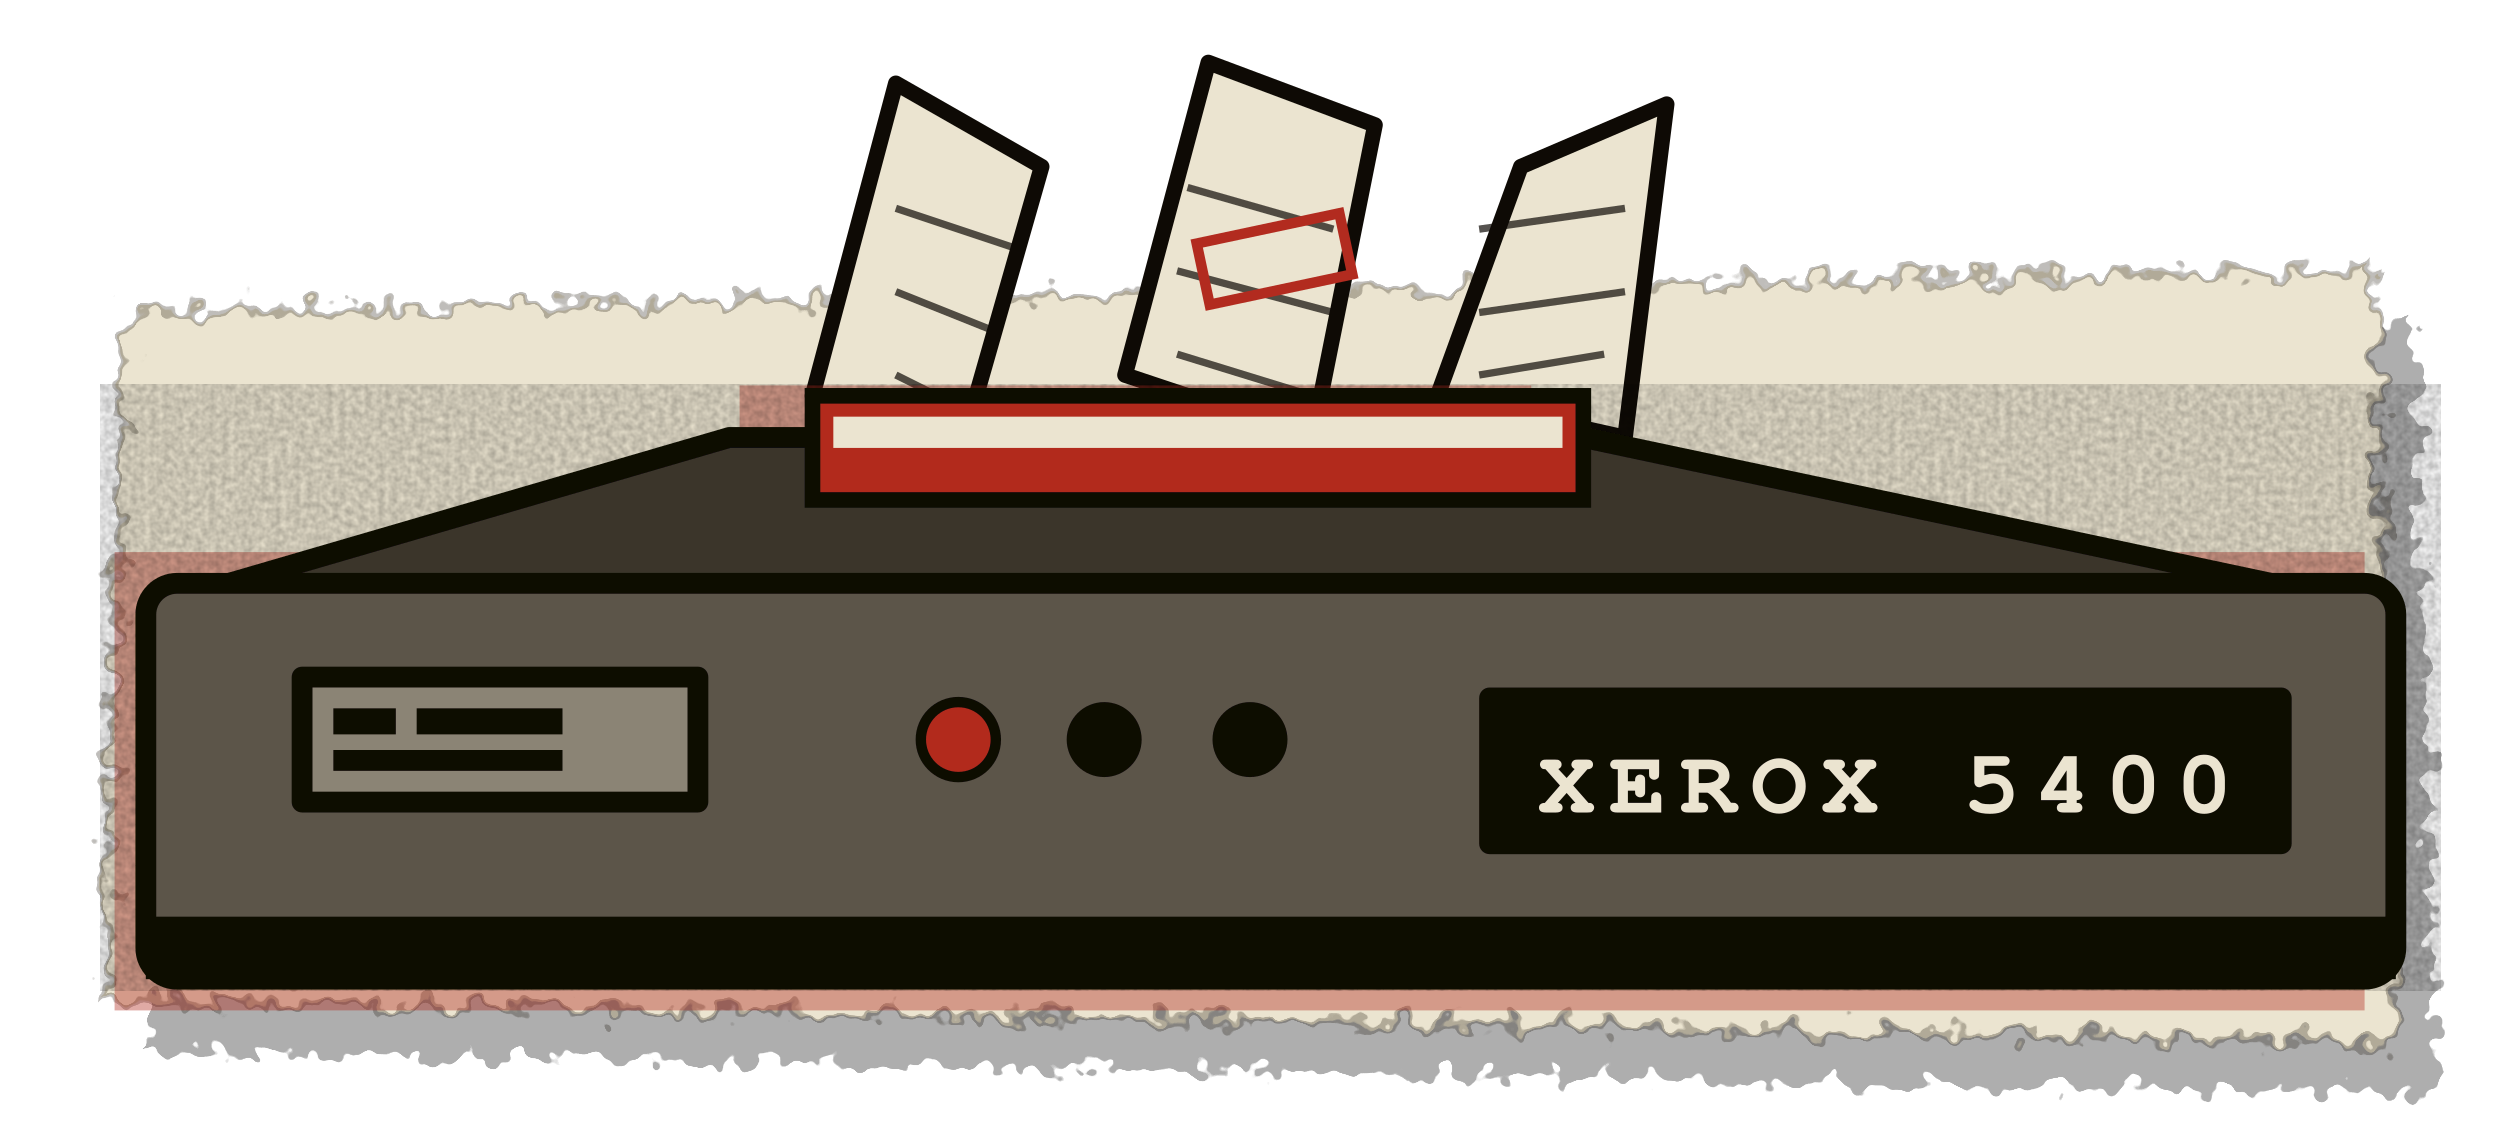
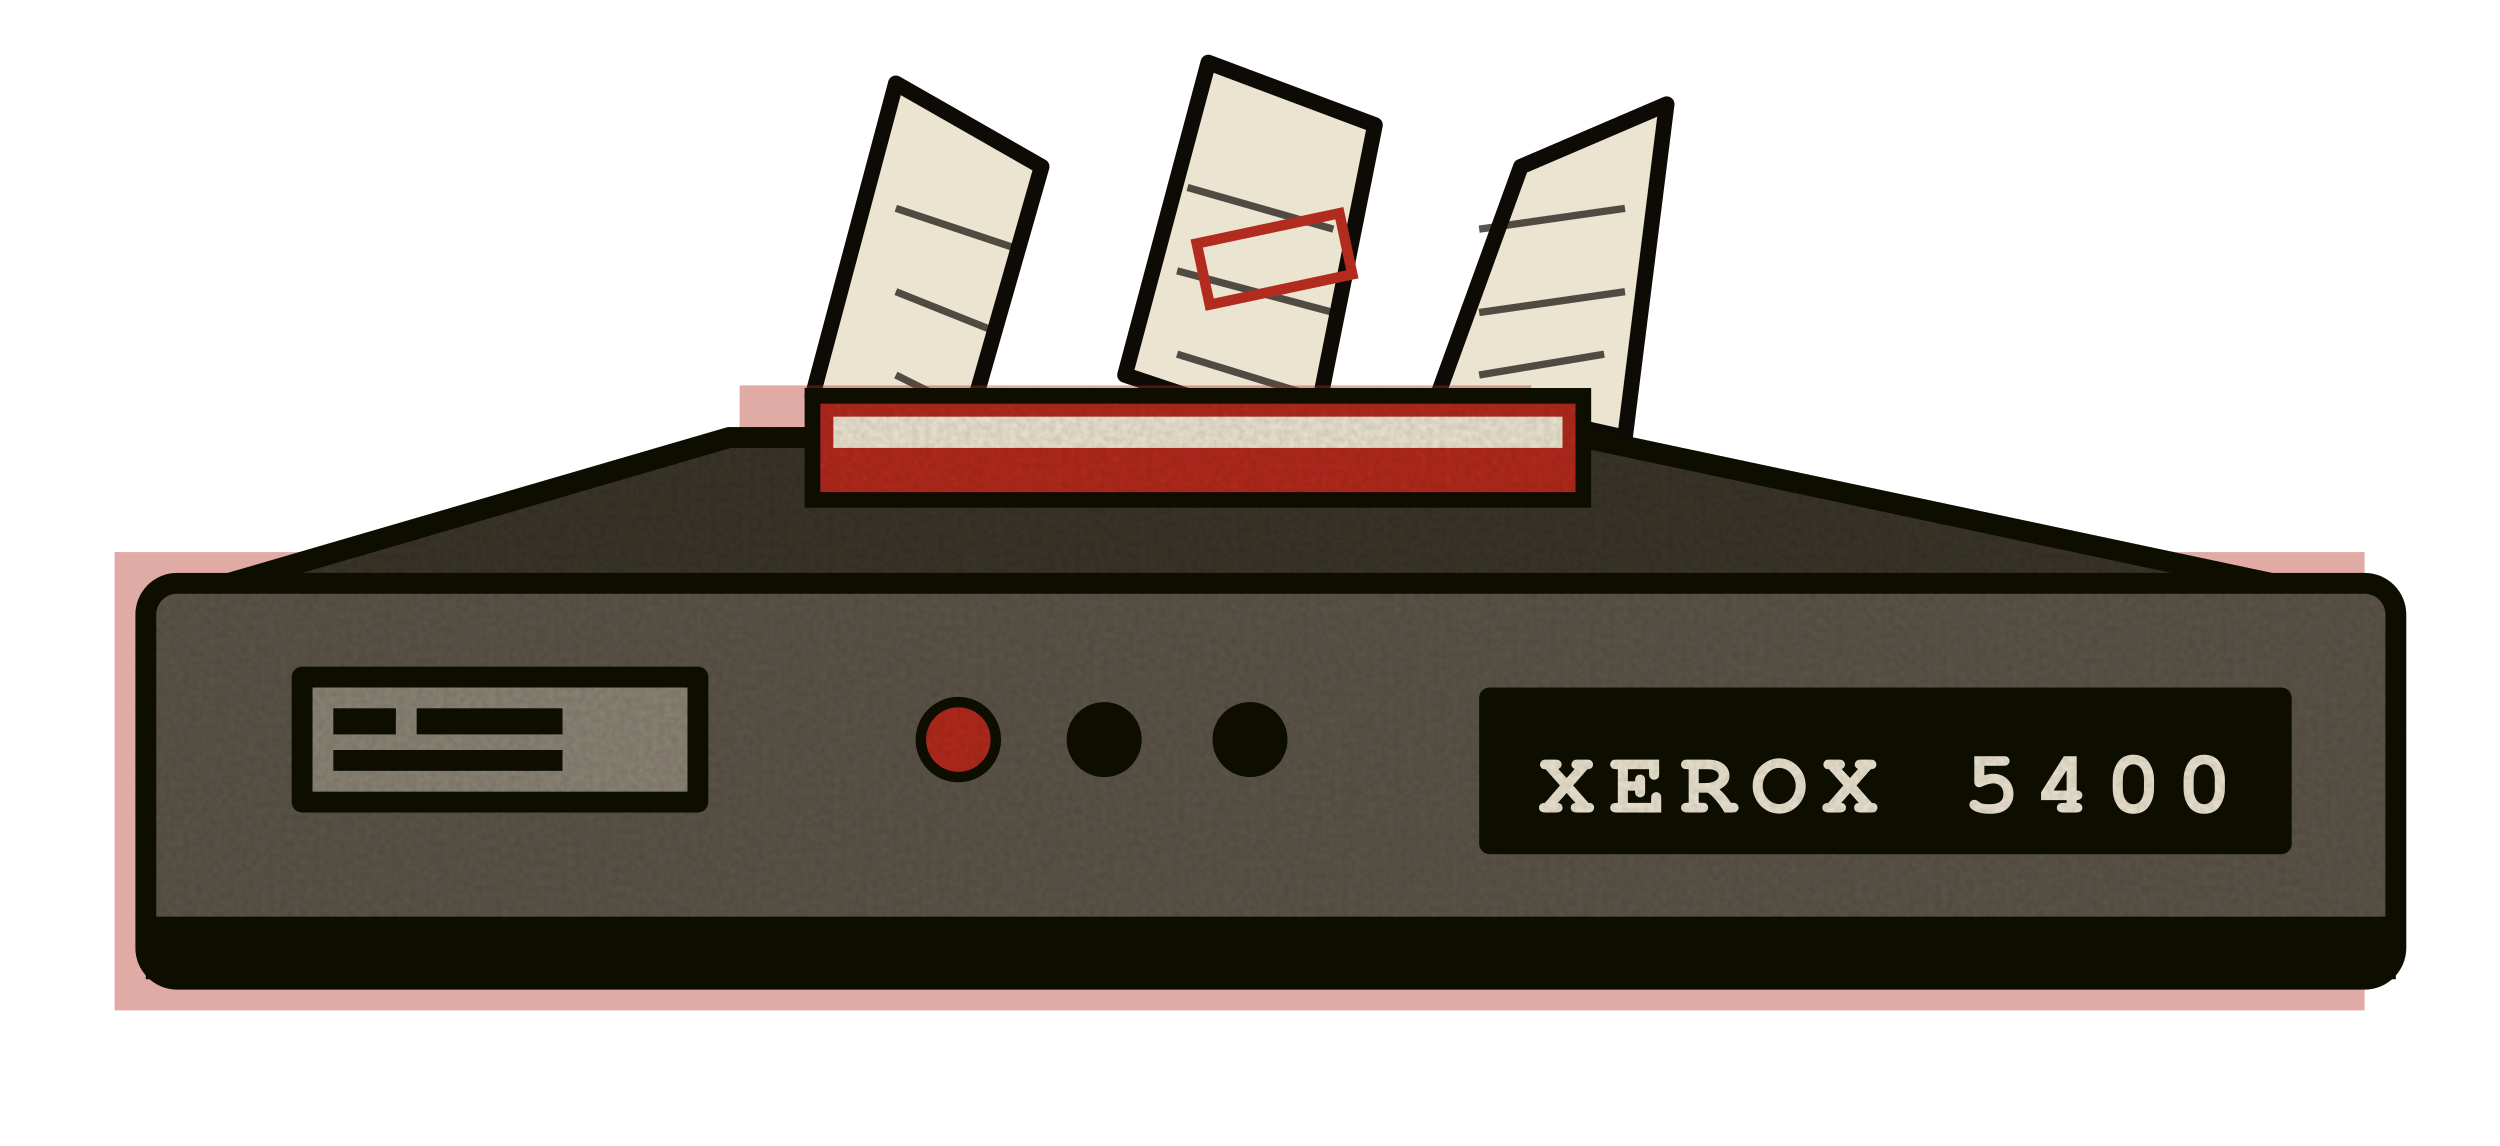
<svg xmlns="http://www.w3.org/2000/svg" viewBox="0 0 240 110" width="240" height="110">
  <defs>
-     <filter id="torn" x="-5%" y="-5%" width="110%" height="110%">
-       <feTurbulence type="fractalNoise" baseFrequency="0.45" numOctaves="2" seed="29" result="n" />
-       <feDisplacementMap in="SourceGraphic" in2="n" scale="5" />
-     </filter>
    <filter id="ink-noise" x="-2%" y="-2%" width="104%" height="104%">
      <feTurbulence type="fractalNoise" baseFrequency="1.6" numOctaves="2" seed="23" result="n" />
      <feColorMatrix in="n" values="0 0 0 0 0  0 0 0 0 0  0 0 0 0 0  0 0 0 0.30 0" result="s" />
-       <feComposite in="s" in2="SourceGraphic" operator="in" />
-       <feComposite in="SourceGraphic" in2="s" operator="over" />
+       <feComposite in="s" in2="SourceGraphic" operator="in" result="clipped" />
+       <feMerge>
+         <feMergeNode in="SourceGraphic" />
+         <feMergeNode in="clipped" />
+       </feMerge>
    </filter>
  </defs>
-   <path d="M 12 30 L 228 26 L 230 100 L 10 96 Z" fill="rgba(0,0,0,0.32)" transform="translate(4 5)" filter="url(#torn)" />
-   <path d="M 12 30 L 228 26 L 230 100 L 10 96 Z" fill="#ebe4d0" stroke="#1a140a" stroke-width="0.8" stroke-opacity="0.28" filter="url(#torn)" />
  <g>
    <path d="M 78 38 L 86 8 L 100 16 L 92 44 Z" fill="#ebe4d0" stroke="#0e0a05" stroke-width="1.5" stroke-linejoin="round" />
    <path d="M 108 36 L 116 6 L 132 12 L 126 42 Z" fill="#ebe4d0" stroke="#0e0a05" stroke-width="1.5" stroke-linejoin="round" />
    <path d="M 138 38 L 146 16 L 160 10 L 156 42 Z" fill="#ebe4d0" stroke="#0e0a05" stroke-width="1.5" stroke-linejoin="round" />
    <line x1="86" y1="20" x2="98" y2="24" stroke="#0e0a05" stroke-width="0.7" opacity="0.7" />
    <line x1="86" y1="28" x2="96" y2="32" stroke="#0e0a05" stroke-width="0.7" opacity="0.7" />
    <line x1="86" y1="36" x2="94" y2="40" stroke="#0e0a05" stroke-width="0.7" opacity="0.7" />
    <line x1="114" y1="18" x2="128" y2="22" stroke="#0e0a05" stroke-width="0.7" opacity="0.7" />
    <line x1="113" y1="26" x2="128" y2="30" stroke="#0e0a05" stroke-width="0.7" opacity="0.7" />
    <line x1="113" y1="34" x2="126" y2="38" stroke="#0e0a05" stroke-width="0.7" opacity="0.7" />
    <g transform="rotate(-12 122 28)">
      <rect x="116" y="22" width="14" height="6" fill="none" stroke="#b22b1f" stroke-width="1" />
    </g>
    <line x1="142" y1="22" x2="156" y2="20" stroke="#0e0a05" stroke-width="0.7" opacity="0.7" />
    <line x1="142" y1="30" x2="156" y2="28" stroke="#0e0a05" stroke-width="0.7" opacity="0.7" />
    <line x1="142" y1="36" x2="154" y2="34" stroke="#0e0a05" stroke-width="0.7" opacity="0.7" />
  </g>
  <g opacity="0.40" transform="translate(-3 -3)">
    <rect x="14" y="56" width="216" height="44" fill="#b22b1f" />
    <rect x="74" y="40" width="76" height="12" fill="#b22b1f" />
  </g>
  <g id="ink" filter="url(#ink-noise)">
    <path d="M 22 56 L 70 42 L 152 42 L 218 56 Z" fill="#3a352c" stroke="#0e0a05" stroke-width="2" stroke-linejoin="round" />
    <rect x="14" y="56" width="216" height="38" rx="3" fill="#5c554a" stroke="#0e0a05" stroke-width="2" />
    <rect x="14" y="88" width="216" height="6" fill="#0e0a05" />
    <rect x="78" y="38" width="74" height="10" fill="#b22b1f" stroke="#0e0a05" stroke-width="1.5" />
    <rect x="80" y="40" width="70" height="3" fill="#ebe4d0" />
    <rect x="28" y="64" width="40" height="14" rx="1" fill="#0e0a05" />
    <rect x="30" y="66" width="36" height="10" fill="#8b8474" />
    <rect x="32" y="68" width="6" height="2.5" fill="#0e0a05" />
    <rect x="40" y="68" width="14" height="2.5" fill="#0e0a05" />
    <rect x="32" y="72" width="22" height="2" fill="#0e0a05" />
    <circle cx="92" cy="71" r="3.6" fill="#b22b1f" stroke="#0e0a05" stroke-width="1" />
    <circle cx="106" cy="71" r="3.6" fill="#0e0a05" />
    <circle cx="120" cy="71" r="3.6" fill="#0e0a05" />
    <rect x="142" y="66" width="78" height="16" rx="1" fill="#0e0a05" />
    <text x="181" y="78" font-family="Courier, monospace" font-size="9" font-weight="700" fill="#ebe4d0" text-anchor="middle" letter-spacing="1.4">XEROX 5400</text>
  </g>
</svg>
